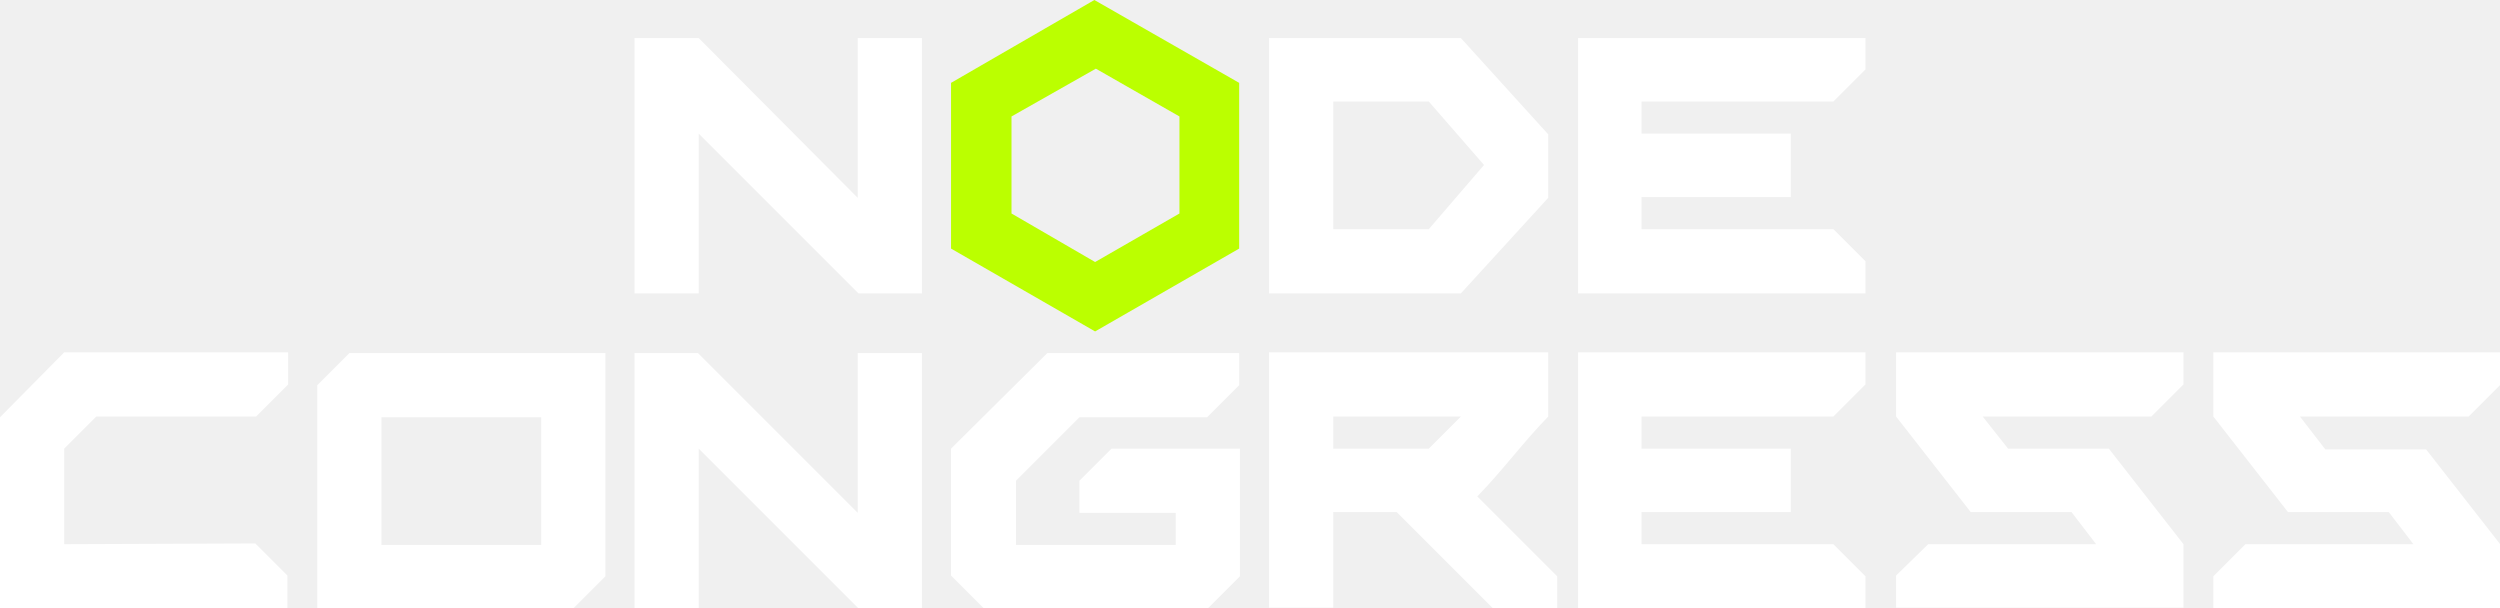
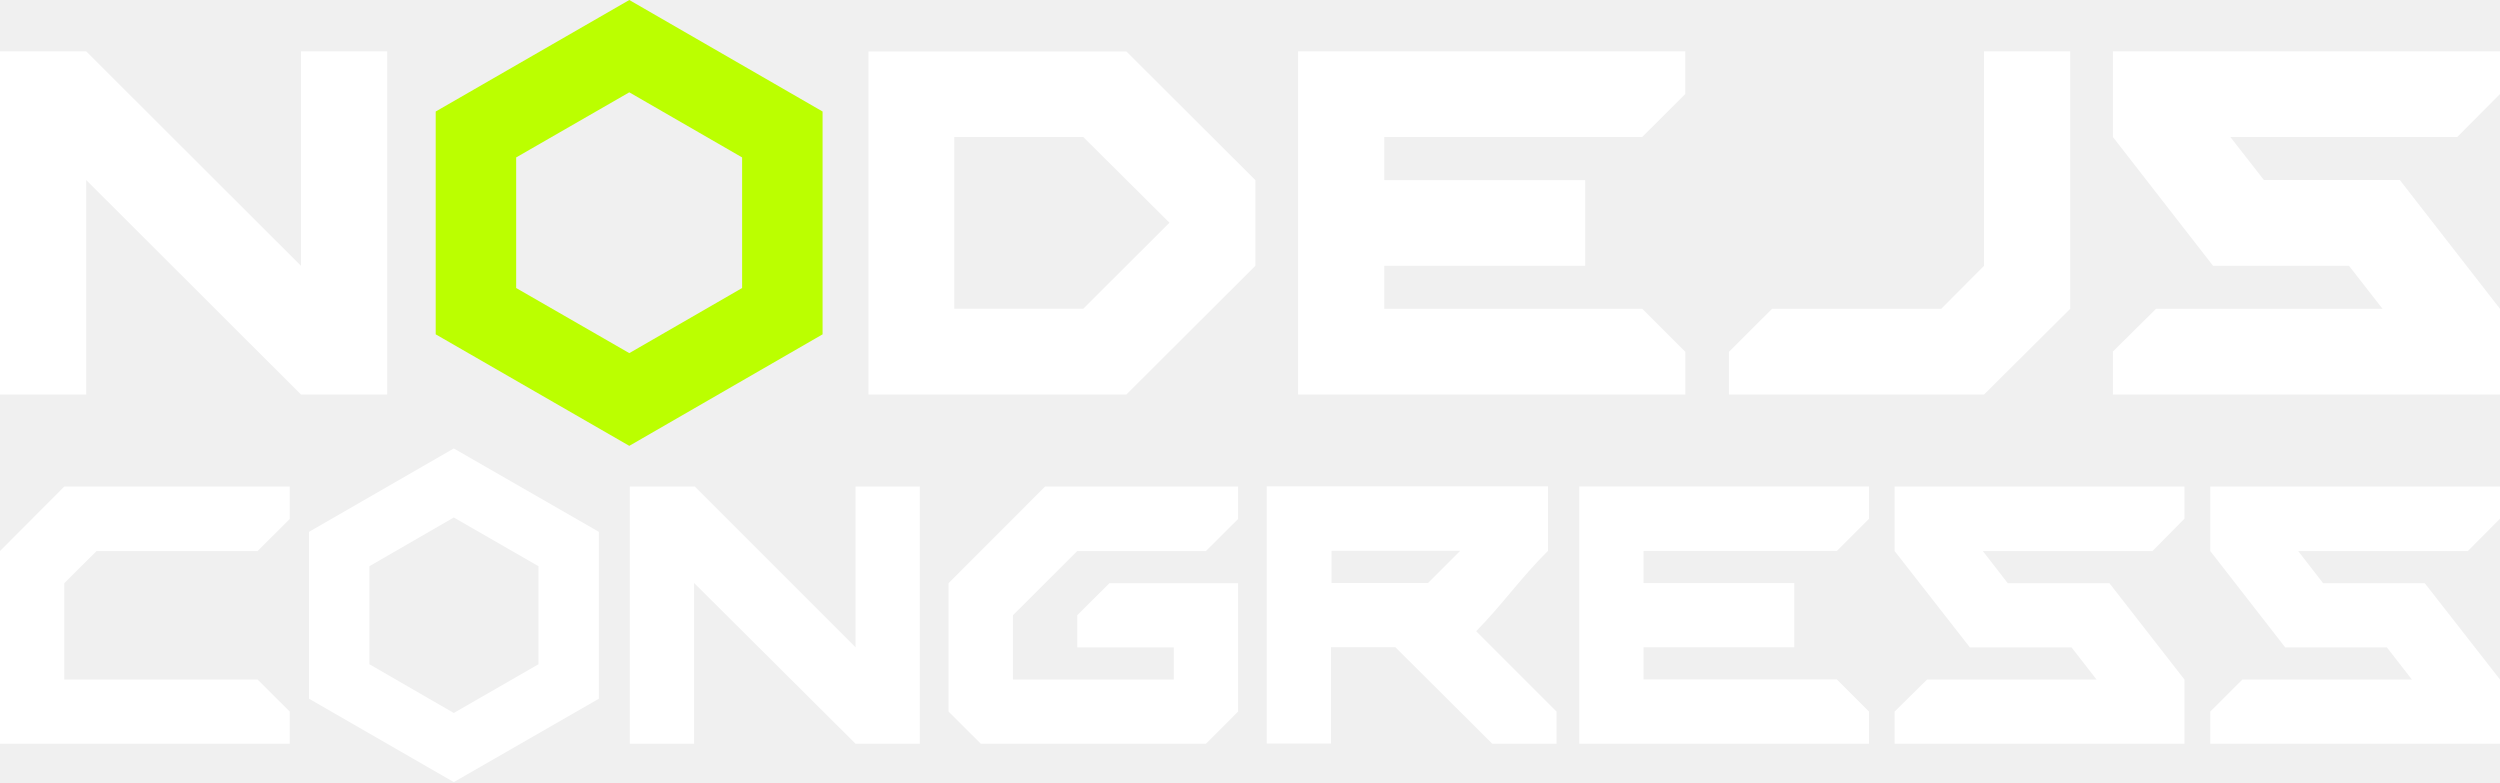
- <svg xmlns="http://www.w3.org/2000/svg" version="1.1" id="Layer_1" x="0" y="0" viewBox="0 0 334.9 81.4" xml:space="preserve">
-   <path d="M131.8 81.5h30l4.3-4.3V60.1h-17.2l-4.3 4.3v4.3h12.9V73h-21.4v-8.6l8.5-8.5h17.1l4.3-4.3v-4.3h-25.7l-12.9 12.8v17l4.4 4.4zm176.3-25.7h22.6l4.3-4.3v-4.3h-38.5v8.6l10 12.8H320l3.3 4.3h-22.5l-4.3 4.3v4.3H335V73l-10-12.8h-13.5l-3.4-4.4zm-42.5 0h22.6l4.3-4.3v-4.3H254v8.6l10 12.8h13.5l3.3 4.3h-22.5l-4.3 4.2v4.3h38.5v-8.5l-10-12.8H269l-3.4-4.3zM115 81.5h8.5V47.3h-8.6v21.4L93.5 47.3H85v34.2h8.6V60.1L115 81.5zm0-42.2h8.5V5.1h-8.6v21.4L93.6 5.1H85v34.2h8.6V17.9L115 39.3zm55 0h25.7l11.7-12.8V18L195.7 5.1H170v34.2zm21.4-25.7l7.4 8.5-7.4 8.6h-12.8V13.6h12.8zm20 67.9h38.5v-4.3l-4.3-4.3h-25.7v-4.3h20v-8.5h-20v-4.3h25.7l4.3-4.3v-4.3h-38.5v34.3zm0-42.2h38.5V35l-4.3-4.3h-25.7v-4.3h20v-8.5h-20v-4.3h25.7l4.3-4.3V5.1h-38.5v34.2zM8.6 72.9V60.1l4.3-4.3h21.4l4.3-4.3v-4.3h-30L0 55.9v25.6h38.5v-4.4l-4.3-4.3-25.6.1zM200 81.5h8.6v-4.3l-10.7-10.7c3.5-3.6 6-7.1 9.5-10.7v-8.6H170v34.2h8.6V68.6h8.5L200 81.5zm-21.4-21.4v-4.3h17.1l-4.3 4.3h-12.8zM51.1 73V55.9h21.4V73H51.1zm30-25.7H46.8l-4.3 4.3v29.9h34.3l4.3-4.3V47.3z" fill="#fff" />
-   <path d="M166 11.1v22.2l-19.3 11.1-19.3-11.1V11.1L146.6 0 166 11.1zm-19.2-1.9l-11.3 6.4v13l11.2 6.5 11.3-6.5v-13l-11.2-6.4z" fill="#bf0" />
+ <svg xmlns="http://www.w3.org/2000/svg" id="Layer_1" data-name="Layer 1" viewBox="0 0 248.85 77.86">
+   <defs>
+     <style>.cls-1,.cls-3{fill:#fff;}.cls-2{fill:#bf0;}.cls-3{fill-rule:evenodd;}</style>
+   </defs>
+   <polygon class="cls-1" points="97.63 74.03 120.04 74.03 123.24 70.83 123.24 58.05 110.43 58.05 107.23 61.24 107.23 64.44 116.84 64.44 116.84 67.64 100.83 67.64 100.83 61.24 107.23 54.85 120.04 54.85 123.24 51.66 123.24 48.43 104.03 48.43 94.42 58.05 94.42 70.83 97.63 74.03" />
+   <path class="cls-1" d="M2010.41,2431.63h25.39l8.58-8.53v-25.63h-8.58v21.35l-4.26,4.28H2014.7l-4.29,4.28Z" transform="translate(-1838.31 -2392.36)" />
+   <path class="cls-1" d="M1986.85,2466.39h6.4v-3.2l-8-8c2.63-2.68,4.46-5.34,7.15-8v-6.42h-28v25.6h6.4v-9.59h6.4Zm-16-16v-3.2h12.81l-3.2,3.2Z" transform="translate(-1838.31 -2392.36)" />
+   <polygon class="cls-1" points="6.4 67.64 6.4 58.05 9.61 54.85 25.64 54.85 28.84 51.66 28.84 48.43 6.4 48.43 0 54.85 0 74.03 28.84 74.03 28.84 70.83 25.64 67.64 6.4 67.64" />
+   <path class="cls-1" d="M1967.53,2431.63h38.54v-4.25l-4.29-4.28H1976.1v-4.28h20v-8.53h-20V2406h25.67l4.29-4.28v-4.25h-38.54v34.16Z" transform="translate(-1838.31 -2392.36)" />
+   <path class="cls-1" d="M1995.51,2466.39h28.84v-3.2l-3.2-3.2h-19.24v-3.2h15v-6.39h-15v-3.2h19.24l3.2-3.2v-3.22h-28.84v25.6Z" transform="translate(-1838.31 -2392.36)" />
+   <path class="cls-1" d="M1924.76,2431.63h25.67l12.84-12.81v-8.53l-12.84-12.81h-25.67Zm21.38-25.63,8.58,8.53-8.58,8.56h-12.84V2406Z" transform="translate(-1838.31 -2392.36)" />
+   <path class="cls-1" d="M1868.27,2431.63h8.58v-34.16h-8.58v21.35l-21.38-21.35h-8.58v34.16h8.58v-21.35Z" transform="translate(-1838.31 -2392.36)" />
+   <path class="cls-1" d="M1923.47,2466.39h6.4v-25.6h-6.4v16l-16-16H1901v25.6h6.4v-16Z" transform="translate(-1838.31 -2392.36)" />
+   <path class="cls-2" d="M1920.19,2403.46v22.18l-19.24,11.1-19.27-11.1v-22.18l19.27-11.1Zm-19.24-1.91-11.26,6.48v13l11.26,6.48,11.23-6.48v-13Z" transform="translate(-1838.31 -2392.36)" />
+   <path class="cls-1" d="M1897.92,2445.3v16.61l-14.44,8.3-14.41-8.3V2445.3l14.41-8.3Zm-14.44-1.43-8.4,4.85v9.76l8.4,4.85,8.43-4.85v-9.76Z" transform="translate(-1838.31 -2392.36)" />
+   <polygon class="cls-3" points="222.01 13.64 244.59 13.64 248.85 9.36 248.85 5.11 210.32 5.11 210.32 13.64 220.29 26.46 233.82 26.46 237.16 30.74 214.61 30.74 210.32 34.99 210.32 39.27 248.85 39.27 248.85 30.74 238.88 17.92 225.35 17.92 222.01 13.64" />
+   <polygon class="cls-3" points="197.37 54.85 214.26 54.85 217.44 51.63 217.44 48.43 188.59 48.43 188.59 54.85 196.08 64.44 206.2 64.44 208.69 67.64 191.82 67.64 188.59 70.83 188.59 74.03 217.44 74.03 217.44 67.64 209.97 58.05 199.85 58.05 197.37 54.85" />
+   <polygon class="cls-3" points="228.76 54.85 245.65 54.85 248.85 51.63 248.85 48.43 220.01 48.43 220.01 54.85 227.47 64.44 237.59 64.44 240.08 67.64 223.21 67.64 220.01 70.83 220.01 74.03 248.85 74.03 248.85 67.64 241.36 58.05 231.24 58.05 228.76 54.85" />
</svg>
